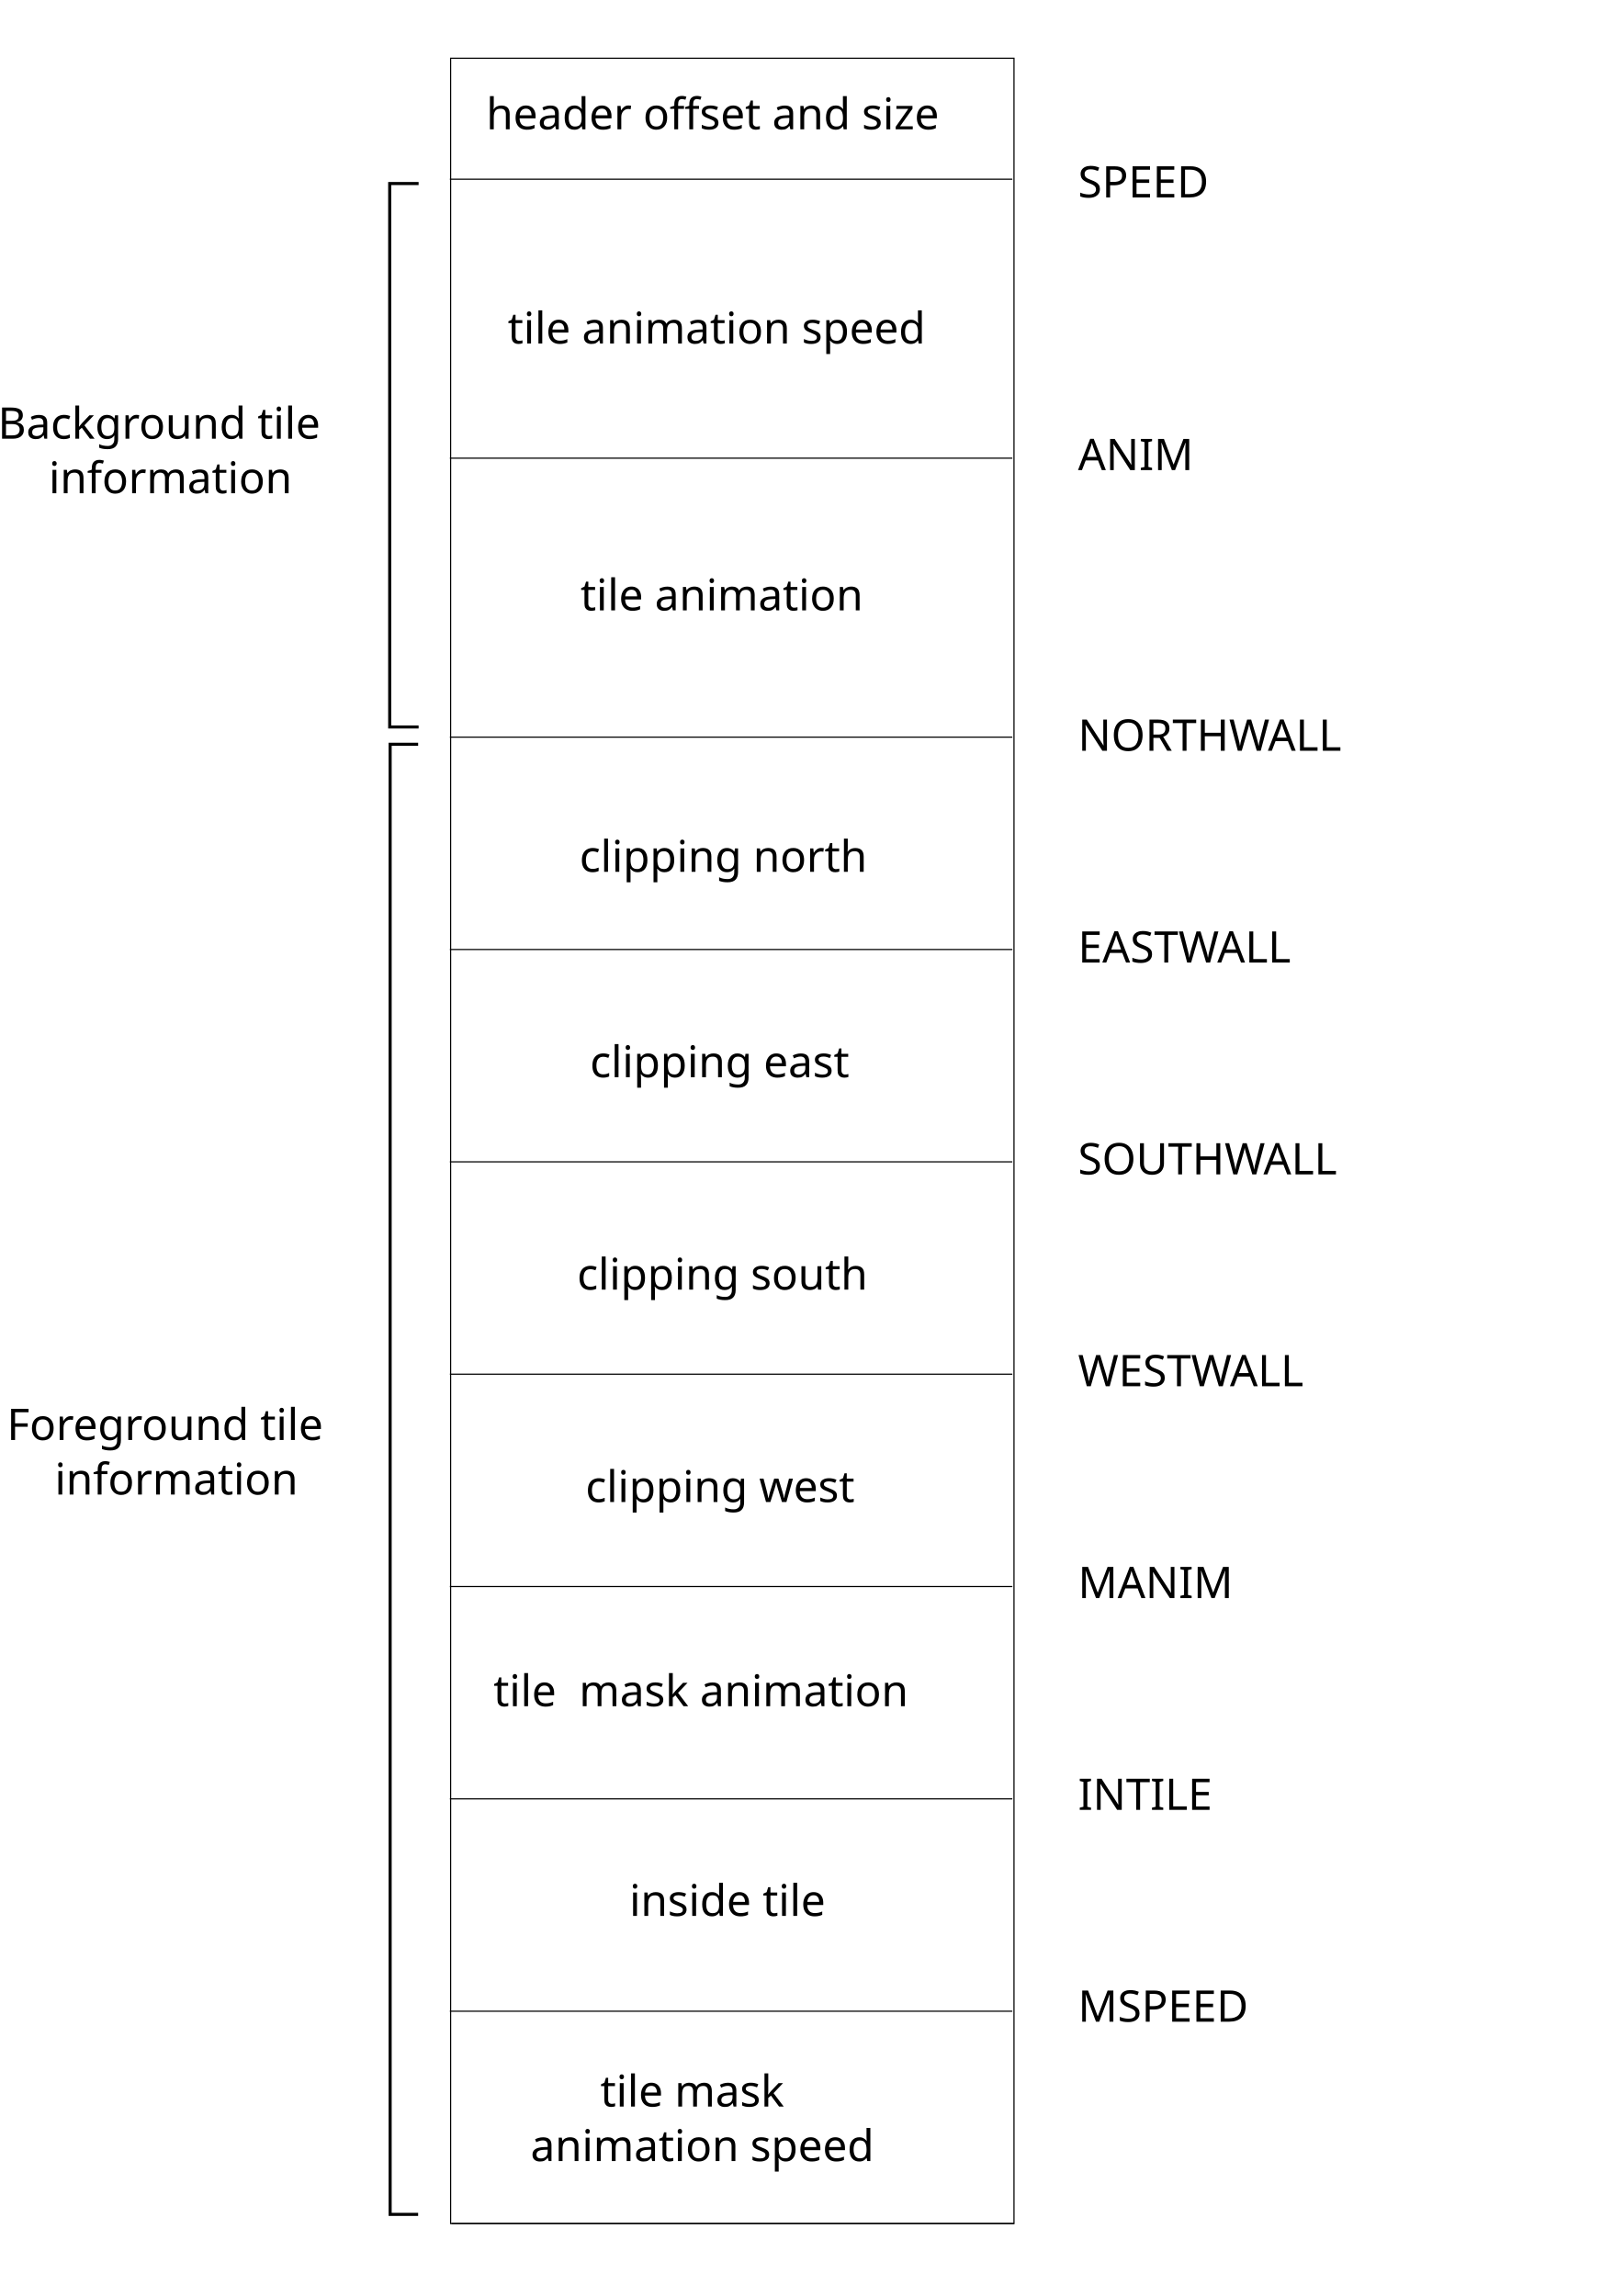
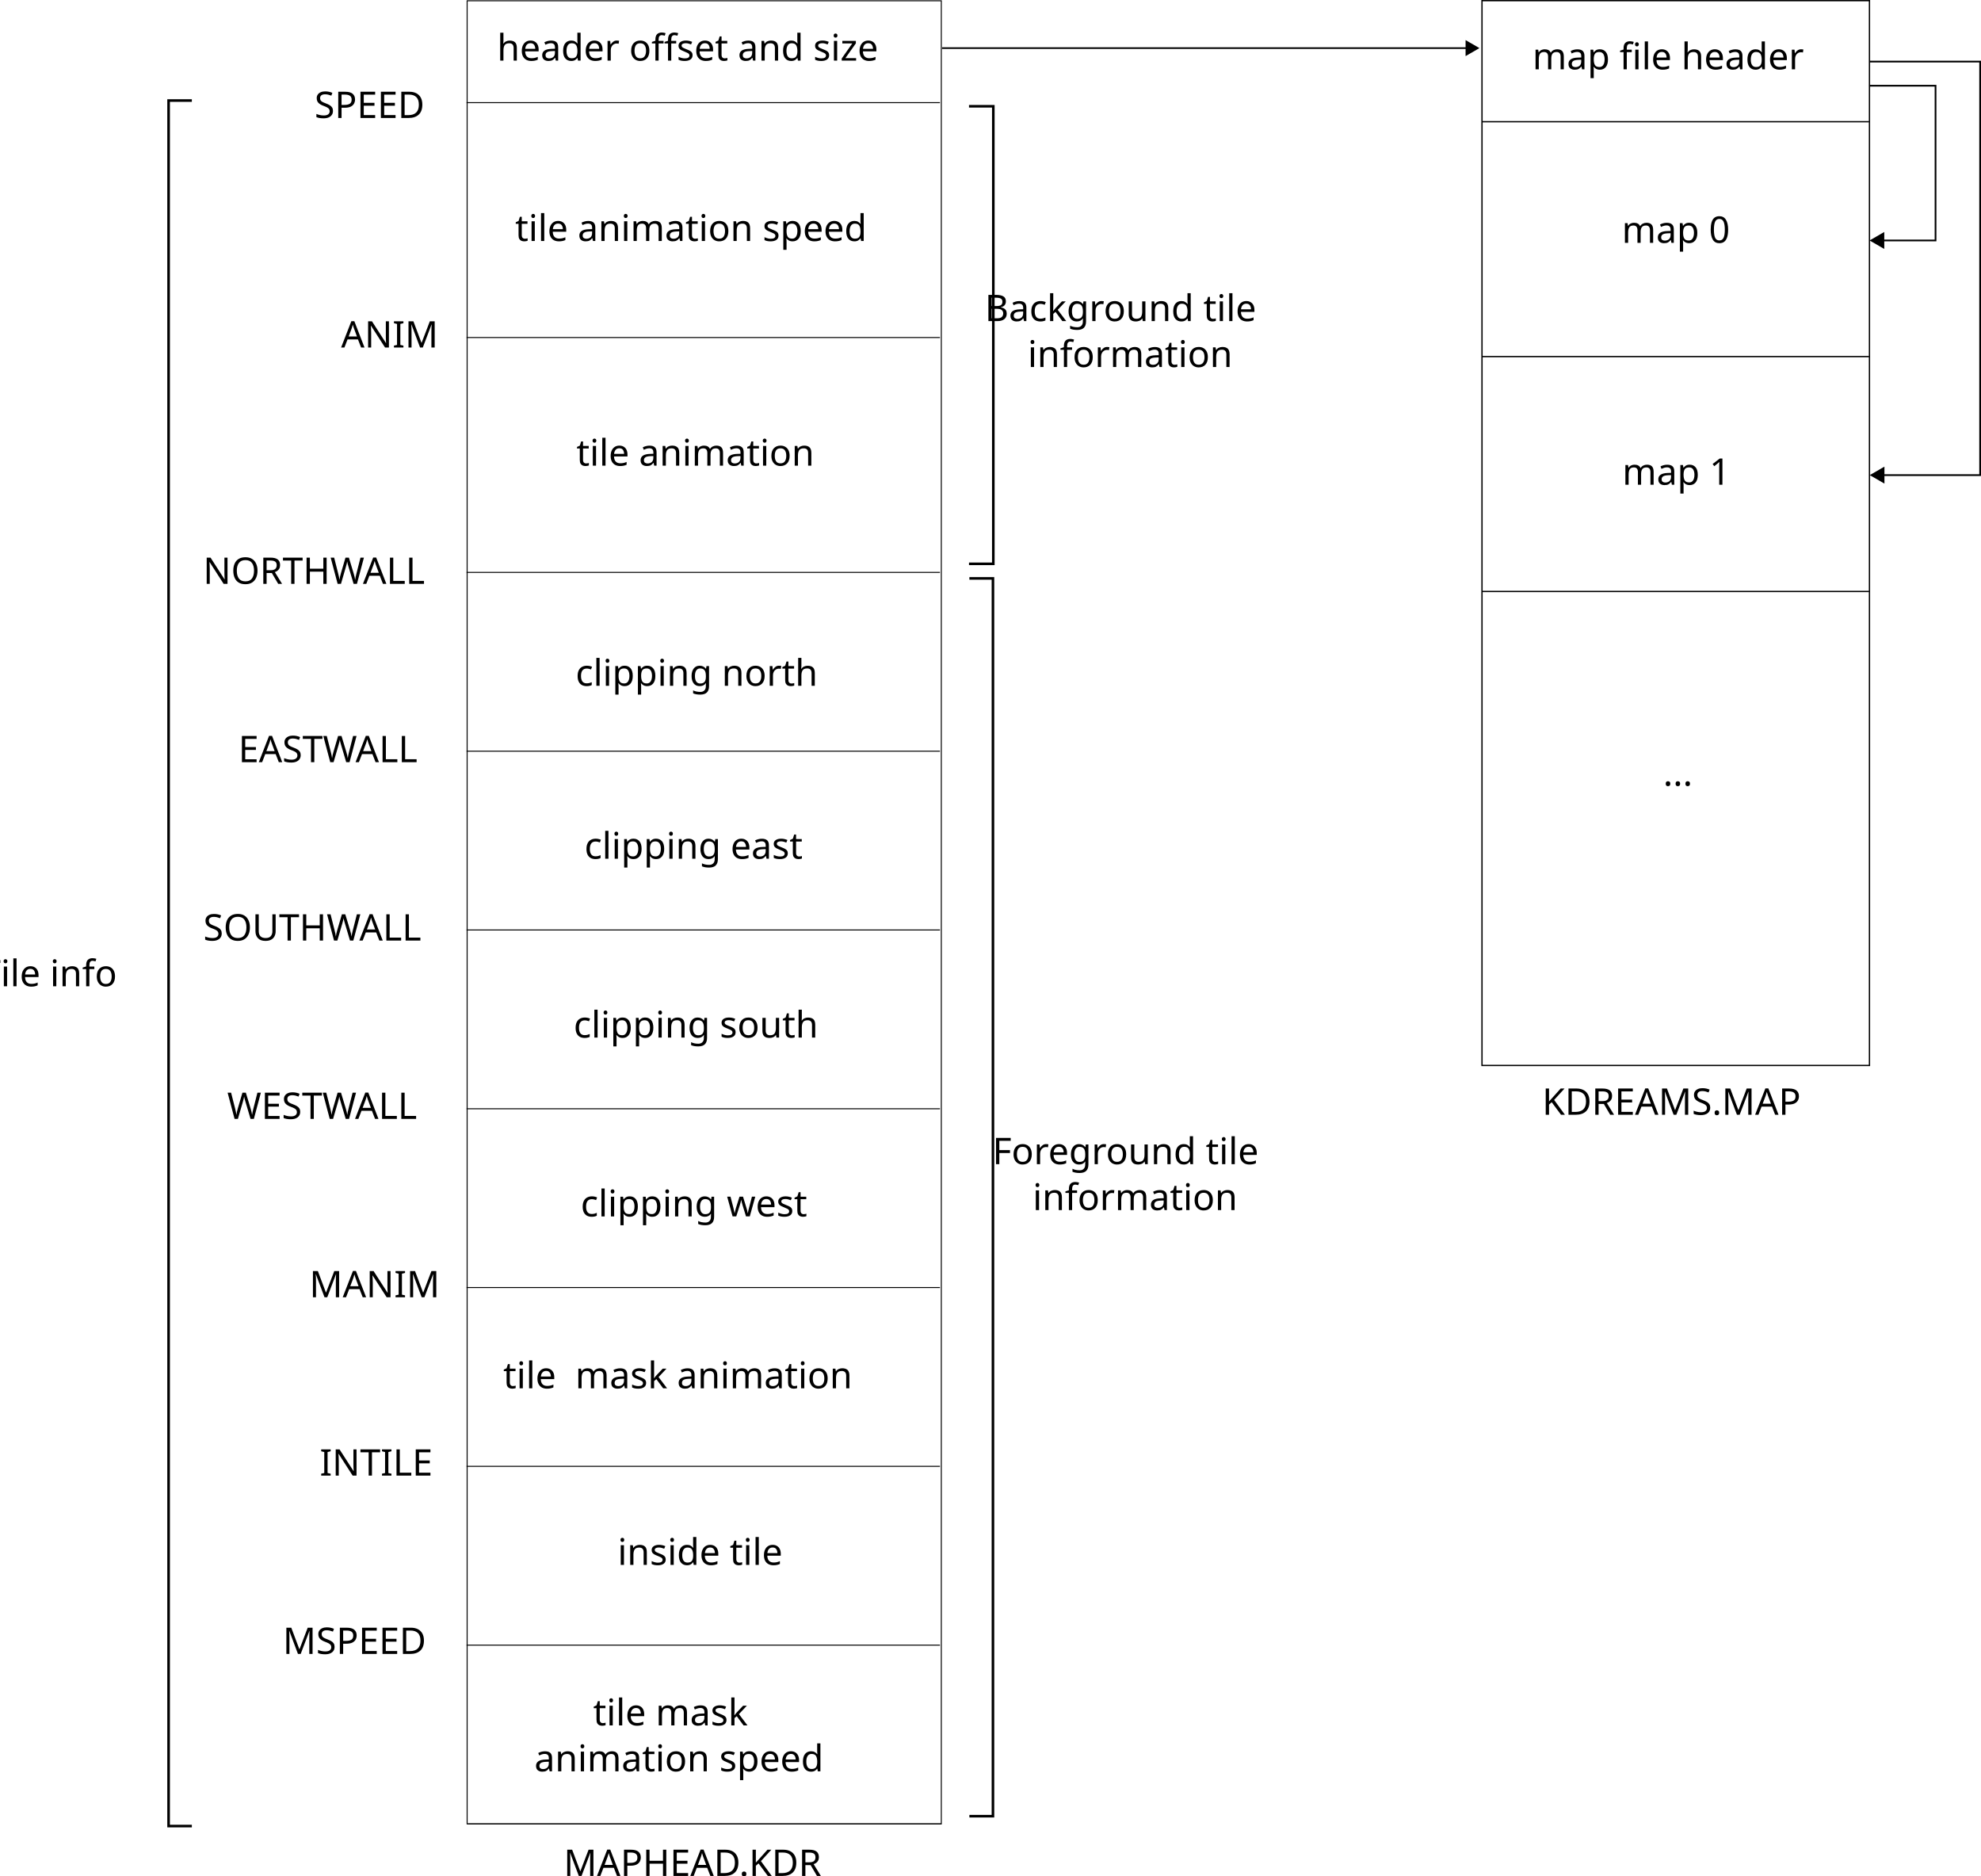
- <svg xmlns="http://www.w3.org/2000/svg" version="1.1" id="svg2" xml:space="preserve" width="210mm" height="297mm" viewBox="0 0 793.701 1122.52">
+ <svg xmlns="http://www.w3.org/2000/svg" version="1.1" id="svg2" xml:space="preserve" width="304.411mm" height="288.206mm" viewBox="0 0 1150.532 1089.283">
  <defs id="defs6">
+     <marker style="overflow:visible" id="marker2844" refX="0" refY="0" orient="auto">
+       <path transform="scale(0.8)" style="fill:#000000;fill-opacity:1;fill-rule:evenodd;stroke:#000000;stroke-width:1pt;stroke-opacity:1" d="M 5.77,0 -2.88,5 V -5 Z" id="path2842" />
+     </marker>
    <marker orient="auto" refY="0" refX="0" id="marker2410" style="overflow:visible">
      <path id="path2408" d="M 5.77,0 -2.88,5 V -5 Z" style="fill:#000000;fill-opacity:1;fill-rule:evenodd;stroke:#000000;stroke-width:1pt;stroke-opacity:1" transform="scale(0.8)" />
    </marker>
    <marker orient="auto" refY="0" refX="0" id="marker2266" style="overflow:visible">
      <path id="path2264" d="M 5.77,0 -2.88,5 V -5 Z" style="fill:#000000;fill-opacity:1;fill-rule:evenodd;stroke:#000000;stroke-width:1pt;stroke-opacity:1" transform="scale(0.8)" />
    </marker>
    <marker orient="auto" refY="0" refX="0" id="marker2086" style="overflow:visible">
      <path id="path2084" d="M 5.77,0 -2.88,5 V -5 Z" style="fill:#000000;fill-opacity:1;fill-rule:evenodd;stroke:#000000;stroke-width:1pt;stroke-opacity:1" transform="scale(0.8)" />
    </marker>
    <marker orient="auto" refY="0" refX="0" id="TriangleOutL" style="overflow:visible">
      <path id="path1378" d="M 5.77,0 -2.88,5 V -5 Z" style="fill:#000000;fill-opacity:1;fill-rule:evenodd;stroke:#000000;stroke-width:1pt;stroke-opacity:1" transform="scale(0.8)" />
    </marker>
+     <marker orient="auto" refY="0" refX="0" id="marker2410-6" style="overflow:visible">
+       <path id="path2408-2" d="M 5.77,0 -2.88,5 V -5 Z" style="fill:#000000;fill-opacity:1;fill-rule:evenodd;stroke:#000000;stroke-width:1pt;stroke-opacity:1" transform="scale(0.8)" />
+     </marker>
  </defs>
-   <g id="g10" transform="matrix(1.333333,0,0,-1.333333,-1.532541,1223.006)">
+   <g id="g10" transform="matrix(1.333333,0,0,-1.333333,49.49854,1194.982)">
    <path id="path16-7" style="fill:none;stroke:#000000;stroke-width:0.425;stroke-linecap:butt;stroke-linejoin:miter;stroke-miterlimit:4;stroke-dasharray:none;stroke-opacity:1" d="M 166.353,101.926 H 372.896 V 895.903 H 166.353 Z" />
    <path style="fill:none;stroke:#000000;stroke-width:0.425;stroke-linecap:butt;stroke-linejoin:miter;stroke-miterlimit:4;stroke-dasharray:none;stroke-opacity:1" d="m 166.094,851.541 h 206.202" id="path971" />
    <path style="fill:none;stroke:#000000;stroke-width:0.425;stroke-linecap:butt;stroke-linejoin:miter;stroke-miterlimit:4;stroke-dasharray:none;stroke-opacity:1" d="M 166.094,749.251 H 372.296" id="path971-1" />
    <path style="fill:none;stroke:#000000;stroke-width:0.425;stroke-linecap:butt;stroke-linejoin:miter;stroke-miterlimit:4;stroke-dasharray:none;stroke-opacity:1" d="m 166.094,646.96 h 206.202" id="path971-1-2" />
    <path style="fill:none;stroke:#000000;stroke-width:0.425;stroke-linecap:butt;stroke-linejoin:miter;stroke-miterlimit:4;stroke-dasharray:none;stroke-opacity:1" d="m 166.094,569.098 h 206.202" id="path971-1-8" />
    <path style="fill:none;stroke:#000000;stroke-width:0.425;stroke-linecap:butt;stroke-linejoin:miter;stroke-miterlimit:4;stroke-dasharray:none;stroke-opacity:1" d="M 166.094,491.236 H 372.296" id="path971-1-8-8" />
    <path style="fill:none;stroke:#000000;stroke-width:0.425;stroke-linecap:butt;stroke-linejoin:miter;stroke-miterlimit:4;stroke-dasharray:none;stroke-opacity:1" d="M 166.094,413.374 H 372.296" id="path971-1-8-8-9" />
    <path style="fill:none;stroke:#000000;stroke-width:0.425;stroke-linecap:butt;stroke-linejoin:miter;stroke-miterlimit:4;stroke-dasharray:none;stroke-opacity:1" d="m 166.094,335.512 h 206.202" id="path971-1-8-8-2" />
    <path style="fill:none;stroke:#000000;stroke-width:0.425;stroke-linecap:butt;stroke-linejoin:miter;stroke-miterlimit:4;stroke-dasharray:none;stroke-opacity:1" d="m 166.094,257.65 h 206.202" id="path971-1-8-8-8" />
    <path style="fill:none;stroke:#000000;stroke-width:0.425;stroke-linecap:butt;stroke-linejoin:miter;stroke-miterlimit:4;stroke-dasharray:none;stroke-opacity:1" d="M 166.094,179.788 H 372.296" id="path971-1-8-8-8-8" />
    <path style="fill:none;stroke:#000000;stroke-width:0.425;stroke-linecap:butt;stroke-linejoin:miter;stroke-miterlimit:4;stroke-dasharray:none;stroke-opacity:1" d="M 166.694,101.926 H 372.896" id="path971-1-8-8-8-86" />
    <text xml:space="preserve" style="font-style:normal;font-variant:normal;font-weight:normal;font-stretch:normal;font-size:16px;line-height:1.25;font-family:sans-serif;-inkscape-font-specification:'sans-serif, Normal';font-variant-ligatures:normal;font-variant-caps:normal;font-variant-numeric:normal;font-feature-settings:normal;text-align:start;letter-spacing:0px;word-spacing:0px;writing-mode:lr-tb;text-anchor:start;fill:#000000;fill-opacity:1;stroke:none;stroke-width:0.75" x="179.405" y="-869.847" id="text1074" transform="scale(1,-1)">
      <tspan id="tspan1072" x="179.405" y="-869.847" style="stroke-width:0.75">header offset and size</tspan>
    </text>
-     <text xml:space="preserve" style="font-style:normal;font-variant:normal;font-weight:normal;font-stretch:normal;font-size:16px;line-height:1.25;font-family:sans-serif;-inkscape-font-specification:'sans-serif, Normal';font-variant-ligatures:normal;font-variant-caps:normal;font-variant-numeric:normal;font-feature-settings:normal;text-align:start;letter-spacing:0px;word-spacing:0px;writing-mode:lr-tb;text-anchor:start;fill:#000000;fill-opacity:1;stroke:none;stroke-width:0.75" x="396.367" y="-844.856" id="text1253-3" transform="scale(1,-1)">
-       <tspan id="tspan1251-2" x="396.367" y="-844.856" style="stroke-width:0.75">SPEED</tspan>
+     <text xml:space="preserve" style="font-style:normal;font-variant:normal;font-weight:normal;font-stretch:normal;font-size:16px;line-height:1.25;font-family:sans-serif;-inkscape-font-specification:'sans-serif, Normal';font-variant-ligatures:normal;font-variant-caps:normal;font-variant-numeric:normal;font-feature-settings:normal;text-align:start;letter-spacing:0px;word-spacing:0px;writing-mode:lr-tb;text-anchor:start;fill:#000000;fill-opacity:1;stroke:none;stroke-width:0.75" x="99.883" y="-844.856" id="text1253-3" transform="scale(1,-1)">
+       <tspan id="tspan1251-2" x="99.883" y="-844.856" style="stroke-width:0.75">SPEED</tspan>
    </text>
-     <text xml:space="preserve" style="font-style:normal;font-variant:normal;font-weight:normal;font-stretch:normal;font-size:16px;line-height:1.25;font-family:sans-serif;-inkscape-font-specification:'sans-serif, Normal';font-variant-ligatures:normal;font-variant-caps:normal;font-variant-numeric:normal;font-feature-settings:normal;text-align:start;letter-spacing:0px;word-spacing:0px;writing-mode:lr-tb;text-anchor:start;fill:#000000;fill-opacity:1;stroke:none;stroke-width:0.75" x="396.367" y="-744.89" id="text1253-3-6" transform="scale(1,-1)">
-       <tspan id="tspan1251-2-5" x="396.367" y="-744.89" style="stroke-width:0.75">ANIM</tspan>
+     <text xml:space="preserve" style="font-style:normal;font-variant:normal;font-weight:normal;font-stretch:normal;font-size:16px;line-height:1.25;font-family:sans-serif;-inkscape-font-specification:'sans-serif, Normal';font-variant-ligatures:normal;font-variant-caps:normal;font-variant-numeric:normal;font-feature-settings:normal;text-align:start;letter-spacing:0px;word-spacing:0px;writing-mode:lr-tb;text-anchor:start;fill:#000000;fill-opacity:1;stroke:none;stroke-width:0.75" x="111.453" y="-744.89" id="text1253-3-6" transform="scale(1,-1)">
+       <tspan id="tspan1251-2-5" x="111.453" y="-744.89" style="stroke-width:0.75">ANIM</tspan>
    </text>
-     <text xml:space="preserve" style="font-style:normal;font-variant:normal;font-weight:normal;font-stretch:normal;font-size:16px;line-height:1.25;font-family:sans-serif;-inkscape-font-specification:'sans-serif, Normal';font-variant-ligatures:normal;font-variant-caps:normal;font-variant-numeric:normal;font-feature-settings:normal;text-align:start;letter-spacing:0px;word-spacing:0px;writing-mode:lr-tb;text-anchor:start;fill:#000000;fill-opacity:1;stroke:none;stroke-width:0.75" x="396.367" y="-641.972" id="text1253-3-2" transform="scale(1,-1)">
-       <tspan id="tspan1251-2-6" x="396.367" y="-641.972" style="stroke-width:0.75">NORTHWALL</tspan>
+     <text xml:space="preserve" style="font-style:normal;font-variant:normal;font-weight:normal;font-stretch:normal;font-size:16px;line-height:1.25;font-family:sans-serif;-inkscape-font-specification:'sans-serif, Normal';font-variant-ligatures:normal;font-variant-caps:normal;font-variant-numeric:normal;font-feature-settings:normal;text-align:start;letter-spacing:0px;word-spacing:0px;writing-mode:lr-tb;text-anchor:start;fill:#000000;fill-opacity:1;stroke:none;stroke-width:0.75" x="51.367" y="-641.972" id="text1253-3-2" transform="scale(1,-1)">
+       <tspan id="tspan1251-2-6" x="51.367" y="-641.972" style="stroke-width:0.75">NORTHWALL</tspan>
    </text>
-     <text xml:space="preserve" style="font-style:normal;font-variant:normal;font-weight:normal;font-stretch:normal;font-size:16px;line-height:1.25;font-family:sans-serif;-inkscape-font-specification:'sans-serif, Normal';font-variant-ligatures:normal;font-variant-caps:normal;font-variant-numeric:normal;font-feature-settings:normal;text-align:start;letter-spacing:0px;word-spacing:0px;writing-mode:lr-tb;text-anchor:start;fill:#000000;fill-opacity:1;stroke:none;stroke-width:0.75" x="396.367" y="-564.302" id="text1253-3-2-5" transform="scale(1,-1)">
-       <tspan id="tspan1251-2-6-8" x="396.367" y="-564.302" style="stroke-width:0.75">EASTWALL</tspan>
+     <text xml:space="preserve" style="font-style:normal;font-variant:normal;font-weight:normal;font-stretch:normal;font-size:16px;line-height:1.25;font-family:sans-serif;-inkscape-font-specification:'sans-serif, Normal';font-variant-ligatures:normal;font-variant-caps:normal;font-variant-numeric:normal;font-feature-settings:normal;text-align:start;letter-spacing:0px;word-spacing:0px;writing-mode:lr-tb;text-anchor:start;fill:#000000;fill-opacity:1;stroke:none;stroke-width:0.75" x="66.711" y="-564.302" id="text1253-3-2-5" transform="scale(1,-1)">
+       <tspan id="tspan1251-2-6-8" x="66.711" y="-564.302" style="stroke-width:0.75">EASTWALL</tspan>
    </text>
-     <text xml:space="preserve" style="font-style:normal;font-variant:normal;font-weight:normal;font-stretch:normal;font-size:16px;line-height:1.25;font-family:sans-serif;-inkscape-font-specification:'sans-serif, Normal';font-variant-ligatures:normal;font-variant-caps:normal;font-variant-numeric:normal;font-feature-settings:normal;text-align:start;letter-spacing:0px;word-spacing:0px;writing-mode:lr-tb;text-anchor:start;fill:#000000;fill-opacity:1;stroke:none;stroke-width:0.75" x="396.367" y="-486.631" id="text1253-3-2-5-7" transform="scale(1,-1)">
-       <tspan id="tspan1251-2-6-8-9" x="396.367" y="-486.631" style="stroke-width:0.75">SOUTHWALL</tspan>
+     <text xml:space="preserve" style="font-style:normal;font-variant:normal;font-weight:normal;font-stretch:normal;font-size:16px;line-height:1.25;font-family:sans-serif;-inkscape-font-specification:'sans-serif, Normal';font-variant-ligatures:normal;font-variant-caps:normal;font-variant-numeric:normal;font-feature-settings:normal;text-align:start;letter-spacing:0px;word-spacing:0px;writing-mode:lr-tb;text-anchor:start;fill:#000000;fill-opacity:1;stroke:none;stroke-width:0.75" x="51.43" y="-486.631" id="text1253-3-2-5-7" transform="scale(1,-1)">
+       <tspan id="tspan1251-2-6-8-9" x="51.43" y="-486.631" style="stroke-width:0.75">SOUTHWALL</tspan>
    </text>
-     <text xml:space="preserve" style="font-style:normal;font-variant:normal;font-weight:normal;font-stretch:normal;font-size:16px;line-height:1.25;font-family:sans-serif;-inkscape-font-specification:'sans-serif, Normal';font-variant-ligatures:normal;font-variant-caps:normal;font-variant-numeric:normal;font-feature-settings:normal;text-align:start;letter-spacing:0px;word-spacing:0px;writing-mode:lr-tb;text-anchor:start;fill:#000000;fill-opacity:1;stroke:none;stroke-width:0.75" x="396.367" y="-408.961" id="text1253-3-2-5-6" transform="scale(1,-1)">
-       <tspan id="tspan1251-2-6-8-0" x="396.367" y="-408.961" style="stroke-width:0.75">WESTWALL</tspan>
+     <text xml:space="preserve" style="font-style:normal;font-variant:normal;font-weight:normal;font-stretch:normal;font-size:16px;line-height:1.25;font-family:sans-serif;-inkscape-font-specification:'sans-serif, Normal';font-variant-ligatures:normal;font-variant-caps:normal;font-variant-numeric:normal;font-feature-settings:normal;text-align:start;letter-spacing:0px;word-spacing:0px;writing-mode:lr-tb;text-anchor:start;fill:#000000;fill-opacity:1;stroke:none;stroke-width:0.75" x="61.836" y="-408.961" id="text1253-3-2-5-6" transform="scale(1,-1)">
+       <tspan id="tspan1251-2-6-8-0" x="61.836" y="-408.961" style="stroke-width:0.75">WESTWALL</tspan>
    </text>
-     <text xml:space="preserve" style="font-style:normal;font-variant:normal;font-weight:normal;font-stretch:normal;font-size:16px;line-height:1.25;font-family:sans-serif;-inkscape-font-specification:'sans-serif, Normal';font-variant-ligatures:normal;font-variant-caps:normal;font-variant-numeric:normal;font-feature-settings:normal;text-align:start;letter-spacing:0px;word-spacing:0px;writing-mode:lr-tb;text-anchor:start;fill:#000000;fill-opacity:1;stroke:none;stroke-width:0.75" x="396.367" y="-331.283" id="text1253-3-2-5-4" transform="scale(1,-1)">
-       <tspan id="tspan1251-2-6-8-1" x="396.367" y="-331.283" style="stroke-width:0.75">MANIM</tspan>
+     <text xml:space="preserve" style="font-style:normal;font-variant:normal;font-weight:normal;font-stretch:normal;font-size:16px;line-height:1.25;font-family:sans-serif;-inkscape-font-specification:'sans-serif, Normal';font-variant-ligatures:normal;font-variant-caps:normal;font-variant-numeric:normal;font-feature-settings:normal;text-align:start;letter-spacing:0px;word-spacing:0px;writing-mode:lr-tb;text-anchor:start;fill:#000000;fill-opacity:1;stroke:none;stroke-width:0.75" x="97.641" y="-331.283" id="text1253-3-2-5-4" transform="scale(1,-1)">
+       <tspan id="tspan1251-2-6-8-1" x="97.641" y="-331.283" style="stroke-width:0.75">MANIM</tspan>
    </text>
-     <text xml:space="preserve" style="font-style:normal;font-variant:normal;font-weight:normal;font-stretch:normal;font-size:16px;line-height:1.25;font-family:sans-serif;-inkscape-font-specification:'sans-serif, Normal';font-variant-ligatures:normal;font-variant-caps:normal;font-variant-numeric:normal;font-feature-settings:normal;text-align:start;letter-spacing:0px;word-spacing:0px;writing-mode:lr-tb;text-anchor:start;fill:#000000;fill-opacity:1;stroke:none;stroke-width:0.75" x="396.367" y="-253.612" id="text1253-3-2-5-4-0" transform="scale(1,-1)">
-       <tspan id="tspan1251-2-6-8-1-4" x="396.367" y="-253.612" style="stroke-width:0.75">INTILE</tspan>
+     <text xml:space="preserve" style="font-style:normal;font-variant:normal;font-weight:normal;font-stretch:normal;font-size:16px;line-height:1.25;font-family:sans-serif;-inkscape-font-specification:'sans-serif, Normal';font-variant-ligatures:normal;font-variant-caps:normal;font-variant-numeric:normal;font-feature-settings:normal;text-align:start;letter-spacing:0px;word-spacing:0px;writing-mode:lr-tb;text-anchor:start;fill:#000000;fill-opacity:1;stroke:none;stroke-width:0.75" x="102.141" y="-253.612" id="text1253-3-2-5-4-0" transform="scale(1,-1)">
+       <tspan id="tspan1251-2-6-8-1-4" x="102.141" y="-253.612" style="stroke-width:0.75">INTILE</tspan>
    </text>
-     <text xml:space="preserve" style="font-style:normal;font-variant:normal;font-weight:normal;font-stretch:normal;font-size:16px;line-height:1.25;font-family:sans-serif;-inkscape-font-specification:'sans-serif, Normal';font-variant-ligatures:normal;font-variant-caps:normal;font-variant-numeric:normal;font-feature-settings:normal;text-align:start;letter-spacing:0px;word-spacing:0px;writing-mode:lr-tb;text-anchor:start;fill:#000000;fill-opacity:1;stroke:none;stroke-width:0.75" x="396.367" y="-175.95" id="text1253-3-2-5-4-0-8" transform="scale(1,-1)">
-       <tspan id="tspan1251-2-6-8-1-4-7" x="396.367" y="-175.95" style="stroke-width:0.75">MSPEED</tspan>
+     <text xml:space="preserve" style="font-style:normal;font-variant:normal;font-weight:normal;font-stretch:normal;font-size:16px;line-height:1.25;font-family:sans-serif;-inkscape-font-specification:'sans-serif, Normal';font-variant-ligatures:normal;font-variant-caps:normal;font-variant-numeric:normal;font-feature-settings:normal;text-align:start;letter-spacing:0px;word-spacing:0px;writing-mode:lr-tb;text-anchor:start;fill:#000000;fill-opacity:1;stroke:none;stroke-width:0.75" x="86.07" y="-175.95" id="text1253-3-2-5-4-0-8" transform="scale(1,-1)">
+       <tspan id="tspan1251-2-6-8-1-4-7" x="86.07" y="-175.95" style="stroke-width:0.75">MSPEED</tspan>
    </text>
    <text xml:space="preserve" style="font-style:normal;font-variant:normal;font-weight:normal;font-stretch:normal;font-size:16px;line-height:1.25;font-family:sans-serif;-inkscape-font-specification:'sans-serif, Normal';font-variant-ligatures:normal;font-variant-caps:normal;font-variant-numeric:normal;font-feature-settings:normal;text-align:start;letter-spacing:0px;word-spacing:0px;writing-mode:lr-tb;text-anchor:start;fill:#000000;fill-opacity:1;stroke:none;stroke-width:0.75" x="213.96" y="-693.441" id="text1074-1" transform="scale(1,-1)">
      <tspan id="tspan1072-0" x="213.96" y="-693.441" style="stroke-width:0.75">tile animation</tspan>
    </text>
    <text xml:space="preserve" style="font-style:normal;font-variant:normal;font-weight:normal;font-stretch:normal;font-size:16px;line-height:1.25;font-family:sans-serif;-inkscape-font-specification:'sans-serif, Normal';font-variant-ligatures:normal;font-variant-caps:normal;font-variant-numeric:normal;font-feature-settings:normal;text-align:start;letter-spacing:0px;word-spacing:0px;writing-mode:lr-tb;text-anchor:start;fill:#000000;fill-opacity:1;stroke:none;stroke-width:0.75" x="187.28" y="-791.291" id="text1074-1-7" transform="scale(1,-1)">
      <tspan id="tspan1072-0-5" x="187.28" y="-791.291" style="stroke-width:0.75">tile animation speed</tspan>
    </text>
    <text xml:space="preserve" style="font-style:normal;font-variant:normal;font-weight:normal;font-stretch:normal;font-size:16px;line-height:1.25;font-family:sans-serif;-inkscape-font-specification:'sans-serif, Normal';font-variant-ligatures:normal;font-variant-caps:normal;font-variant-numeric:normal;font-feature-settings:normal;text-align:start;letter-spacing:0px;word-spacing:0px;writing-mode:lr-tb;text-anchor:start;fill:#000000;fill-opacity:1;stroke:none;stroke-width:0.75" x="213.609" y="-597.588" id="text1074-1-8" transform="scale(1,-1)">
      <tspan id="tspan1072-0-7" x="213.609" y="-597.588" style="stroke-width:0.75">clipping north</tspan>
    </text>
    <text xml:space="preserve" style="font-style:normal;font-variant:normal;font-weight:normal;font-stretch:normal;font-size:16px;line-height:1.25;font-family:sans-serif;-inkscape-font-specification:'sans-serif, Normal';font-variant-ligatures:normal;font-variant-caps:normal;font-variant-numeric:normal;font-feature-settings:normal;text-align:start;letter-spacing:0px;word-spacing:0px;writing-mode:lr-tb;text-anchor:start;fill:#000000;fill-opacity:1;stroke:none;stroke-width:0.75" x="217.46" y="-522.257" id="text1074-1-8-0" transform="scale(1,-1)">
      <tspan id="tspan1072-0-7-4" x="217.46" y="-522.257" style="stroke-width:0.75">clipping east</tspan>
    </text>
    <text xml:space="preserve" style="font-style:normal;font-variant:normal;font-weight:normal;font-stretch:normal;font-size:16px;line-height:1.25;font-family:sans-serif;-inkscape-font-specification:'sans-serif, Normal';font-variant-ligatures:normal;font-variant-caps:normal;font-variant-numeric:normal;font-feature-settings:normal;text-align:start;letter-spacing:0px;word-spacing:0px;writing-mode:lr-tb;text-anchor:start;fill:#000000;fill-opacity:1;stroke:none;stroke-width:0.75" x="212.734" y="-444.377" id="text1074-1-8-8" transform="scale(1,-1)">
      <tspan id="tspan1072-0-7-0" x="212.734" y="-444.377" style="stroke-width:0.75">clipping south</tspan>
    </text>
    <text xml:space="preserve" style="font-style:normal;font-variant:normal;font-weight:normal;font-stretch:normal;font-size:16px;line-height:1.25;font-family:sans-serif;-inkscape-font-specification:'sans-serif, Normal';font-variant-ligatures:normal;font-variant-caps:normal;font-variant-numeric:normal;font-feature-settings:normal;text-align:start;letter-spacing:0px;word-spacing:0px;writing-mode:lr-tb;text-anchor:start;fill:#000000;fill-opacity:1;stroke:none;stroke-width:0.75" x="215.82" y="-366.496" id="text1074-1-8-4" transform="scale(1,-1)">
      <tspan id="tspan1072-0-7-2" x="215.82" y="-366.496" style="stroke-width:0.75">clipping west</tspan>
    </text>
    <text xml:space="preserve" style="font-style:normal;font-variant:normal;font-weight:normal;font-stretch:normal;font-size:16px;line-height:1.25;font-family:sans-serif;-inkscape-font-specification:'sans-serif, Normal';font-variant-ligatures:normal;font-variant-caps:normal;font-variant-numeric:normal;font-feature-settings:normal;text-align:start;letter-spacing:0px;word-spacing:0px;writing-mode:lr-tb;text-anchor:start;fill:#000000;fill-opacity:1;stroke:none;stroke-width:0.75" x="269.015" y="-144.837" id="text1074-1-7-9" transform="scale(1,-1)">
      <tspan id="tspan1072-0-5-6" x="271.562" y="-144.837" style="font-style:normal;font-variant:normal;font-weight:normal;font-stretch:normal;font-size:16px;font-family:sans-serif;-inkscape-font-specification:'sans-serif, Normal';font-variant-ligatures:normal;font-variant-caps:normal;font-variant-numeric:normal;font-feature-settings:normal;text-align:center;writing-mode:lr-tb;text-anchor:middle;stroke-width:0.75">tile mask </tspan>
      <tspan x="269.015" y="-124.837" style="font-style:normal;font-variant:normal;font-weight:normal;font-stretch:normal;font-size:16px;font-family:sans-serif;-inkscape-font-specification:'sans-serif, Normal';font-variant-ligatures:normal;font-variant-caps:normal;font-variant-numeric:normal;font-feature-settings:normal;text-align:center;writing-mode:lr-tb;text-anchor:middle;stroke-width:0.75" id="tspan1082">animation speed</tspan>
    </text>
    <text xml:space="preserve" style="font-style:normal;font-variant:normal;font-weight:normal;font-stretch:normal;font-size:16px;line-height:1.25;font-family:sans-serif;-inkscape-font-specification:'sans-serif, Normal';font-variant-ligatures:normal;font-variant-caps:normal;font-variant-numeric:normal;font-feature-settings:normal;text-align:start;letter-spacing:0px;word-spacing:0px;writing-mode:lr-tb;text-anchor:start;fill:#000000;fill-opacity:1;stroke:none;stroke-width:0.75" x="268.042" y="-291.627" id="text1074-1-7-9-9" transform="scale(1,-1)">
      <tspan x="270.589" y="-291.627" style="font-style:normal;font-variant:normal;font-weight:normal;font-stretch:normal;font-size:16px;font-family:sans-serif;-inkscape-font-specification:'sans-serif, Normal';font-variant-ligatures:normal;font-variant-caps:normal;font-variant-numeric:normal;font-feature-settings:normal;text-align:center;writing-mode:lr-tb;text-anchor:middle;stroke-width:0.75" id="tspan1082-9">tile  mask animation </tspan>
    </text>
    <text xml:space="preserve" style="font-style:normal;font-variant:normal;font-weight:normal;font-stretch:normal;font-size:16px;line-height:1.25;font-family:sans-serif;-inkscape-font-specification:'sans-serif, Normal';font-variant-ligatures:normal;font-variant-caps:normal;font-variant-numeric:normal;font-feature-settings:normal;text-align:start;letter-spacing:0px;word-spacing:0px;writing-mode:lr-tb;text-anchor:start;fill:#000000;fill-opacity:1;stroke:none;stroke-width:0.75" x="231.898" y="-214.73" id="text1074-1-8-4-1" transform="scale(1,-1)">
      <tspan id="tspan1072-0-7-2-7" x="231.898" y="-214.73" style="stroke-width:0.75">inside tile</tspan>
    </text>
-     <path style="fill:none;stroke:#000000;stroke-width:1.125;stroke-linecap:butt;stroke-linejoin:miter;stroke-miterlimit:4;stroke-dasharray:none;stroke-opacity:1" d="M 154.615,849.958 H 144.021 V 650.691 h 10.594" id="path894" />
-     <text xml:space="preserve" style="font-style:normal;font-variant:normal;font-weight:normal;font-stretch:normal;font-size:16px;line-height:1.25;font-family:sans-serif;-inkscape-font-specification:'sans-serif, Normal';font-variant-ligatures:normal;font-variant-caps:normal;font-variant-numeric:normal;font-feature-settings:normal;text-align:center;letter-spacing:0px;word-spacing:0px;writing-mode:lr-tb;text-anchor:middle;fill:#000000;fill-opacity:1;stroke:none;stroke-width:0.75" x="74.044" y="-756.398" id="text1074-1-7-99" transform="scale(1,-1)">
-       <tspan id="tspan1072-0-5-1" x="74.044" y="-756.398" style="font-style:normal;font-variant:normal;font-weight:normal;font-stretch:normal;font-size:16px;font-family:sans-serif;-inkscape-font-specification:'sans-serif, Normal';font-variant-ligatures:normal;font-variant-caps:normal;font-variant-numeric:normal;font-feature-settings:normal;text-align:center;writing-mode:lr-tb;text-anchor:middle;stroke-width:0.75">Background tile</tspan>
-       <tspan x="74.044" y="-736.398" style="font-style:normal;font-variant:normal;font-weight:normal;font-stretch:normal;font-size:16px;font-family:sans-serif;-inkscape-font-specification:'sans-serif, Normal';font-variant-ligatures:normal;font-variant-caps:normal;font-variant-numeric:normal;font-feature-settings:normal;text-align:center;writing-mode:lr-tb;text-anchor:middle;stroke-width:0.75" id="tspan929">information</tspan>
+     <path style="fill:none;stroke:#000000;stroke-width:1.125;stroke-linecap:butt;stroke-linejoin:miter;stroke-miterlimit:4;stroke-dasharray:none;stroke-opacity:1" d="m 384.958,849.958 h 10.594 V 650.691 h -10.594" id="path894" />
+     <text xml:space="preserve" style="font-style:normal;font-variant:normal;font-weight:normal;font-stretch:normal;font-size:16px;line-height:1.25;font-family:sans-serif;-inkscape-font-specification:'sans-serif, Normal';font-variant-ligatures:normal;font-variant-caps:normal;font-variant-numeric:normal;font-feature-settings:normal;text-align:center;letter-spacing:0px;word-spacing:0px;writing-mode:lr-tb;text-anchor:middle;fill:#000000;fill-opacity:1;stroke:none;stroke-width:0.75" x="465.544" y="-756.398" id="text1074-1-7-99" transform="scale(1,-1)">
+       <tspan id="tspan1072-0-5-1" x="465.544" y="-756.398" style="font-style:normal;font-variant:normal;font-weight:normal;font-stretch:normal;font-size:16px;font-family:sans-serif;-inkscape-font-specification:'sans-serif, Normal';font-variant-ligatures:normal;font-variant-caps:normal;font-variant-numeric:normal;font-feature-settings:normal;text-align:center;writing-mode:lr-tb;text-anchor:middle;stroke-width:0.75">Background tile</tspan>
+       <tspan x="465.544" y="-736.398" style="font-style:normal;font-variant:normal;font-weight:normal;font-stretch:normal;font-size:16px;font-family:sans-serif;-inkscape-font-specification:'sans-serif, Normal';font-variant-ligatures:normal;font-variant-caps:normal;font-variant-numeric:normal;font-feature-settings:normal;text-align:center;writing-mode:lr-tb;text-anchor:middle;stroke-width:0.75" id="tspan929">information</tspan>
    </text>
-     <path style="fill:none;stroke:#000000;stroke-width:1.125;stroke-linecap:butt;stroke-linejoin:miter;stroke-miterlimit:4;stroke-dasharray:none;stroke-opacity:1" d="M 154.445,644.344 H 144.18 V 105.295 h 10.265" id="path894-2" />
-     <text xml:space="preserve" style="font-style:normal;font-variant:normal;font-weight:normal;font-stretch:normal;font-size:16px;line-height:1.25;font-family:sans-serif;-inkscape-font-specification:'sans-serif, Normal';font-variant-ligatures:normal;font-variant-caps:normal;font-variant-numeric:normal;font-feature-settings:normal;text-align:center;letter-spacing:0px;word-spacing:0px;writing-mode:lr-tb;text-anchor:middle;fill:#000000;fill-opacity:1;stroke:none;stroke-width:0.75" x="76.216" y="-389.253" id="text1074-1-7-99-4" transform="scale(1,-1)">
-       <tspan id="tspan1072-0-5-1-4" x="76.216" y="-389.253" style="font-style:normal;font-variant:normal;font-weight:normal;font-stretch:normal;font-size:16px;font-family:sans-serif;-inkscape-font-specification:'sans-serif, Normal';font-variant-ligatures:normal;font-variant-caps:normal;font-variant-numeric:normal;font-feature-settings:normal;text-align:center;writing-mode:lr-tb;text-anchor:middle;stroke-width:0.75">Foreground tile</tspan>
-       <tspan x="76.216" y="-369.253" style="font-style:normal;font-variant:normal;font-weight:normal;font-stretch:normal;font-size:16px;font-family:sans-serif;-inkscape-font-specification:'sans-serif, Normal';font-variant-ligatures:normal;font-variant-caps:normal;font-variant-numeric:normal;font-feature-settings:normal;text-align:center;writing-mode:lr-tb;text-anchor:middle;stroke-width:0.75" id="tspan929-9">information</tspan>
+     <path style="fill:none;stroke:#000000;stroke-width:1.125;stroke-linecap:butt;stroke-linejoin:miter;stroke-miterlimit:4;stroke-dasharray:none;stroke-opacity:1" d="m 385.129,644.344 h 10.265 V 105.295 h -10.265" id="path894-2" />
+     <text xml:space="preserve" style="font-style:normal;font-variant:normal;font-weight:normal;font-stretch:normal;font-size:16px;line-height:1.25;font-family:sans-serif;-inkscape-font-specification:'sans-serif, Normal';font-variant-ligatures:normal;font-variant-caps:normal;font-variant-numeric:normal;font-feature-settings:normal;text-align:center;letter-spacing:0px;word-spacing:0px;writing-mode:lr-tb;text-anchor:middle;fill:#000000;fill-opacity:1;stroke:none;stroke-width:0.75" x="467.716" y="-389.253" id="text1074-1-7-99-4" transform="scale(1,-1)">
+       <tspan id="tspan1072-0-5-1-4" x="467.716" y="-389.253" style="font-style:normal;font-variant:normal;font-weight:normal;font-stretch:normal;font-size:16px;font-family:sans-serif;-inkscape-font-specification:'sans-serif, Normal';font-variant-ligatures:normal;font-variant-caps:normal;font-variant-numeric:normal;font-feature-settings:normal;text-align:center;writing-mode:lr-tb;text-anchor:middle;stroke-width:0.75">Foreground tile</tspan>
+       <tspan x="467.716" y="-369.253" style="font-style:normal;font-variant:normal;font-weight:normal;font-stretch:normal;font-size:16px;font-family:sans-serif;-inkscape-font-specification:'sans-serif, Normal';font-variant-ligatures:normal;font-variant-caps:normal;font-variant-numeric:normal;font-feature-settings:normal;text-align:center;writing-mode:lr-tb;text-anchor:middle;stroke-width:0.75" id="tspan929-9">information</tspan>
+     </text>
+     <path style="fill:none;stroke:#000000;stroke-width:0.567;stroke-linecap:butt;stroke-linejoin:miter;stroke-miterlimit:4;stroke-dasharray:none;stroke-opacity:1" d="m 608.553,843.236 h 168.504" id="path971-3" />
+     <path style="fill:none;stroke:#000000;stroke-width:0.567;stroke-linecap:butt;stroke-linejoin:miter;stroke-miterlimit:4;stroke-dasharray:none;stroke-opacity:1" d="M 608.553,740.945 H 777.057" id="path971-1-9" />
+     <path style="fill:none;stroke:#000000;stroke-width:0.567;stroke-linecap:butt;stroke-linejoin:miter;stroke-miterlimit:4;stroke-dasharray:none;stroke-opacity:1" d="m 608.553,638.655 h 168.504" id="path971-1-2-1" />
+     <text xml:space="preserve" style="font-style:normal;font-variant:normal;font-weight:normal;font-stretch:normal;font-size:16px;line-height:1.25;font-family:sans-serif;-inkscape-font-specification:'sans-serif, Normal';font-variant-ligatures:normal;font-variant-caps:normal;font-variant-numeric:normal;font-feature-settings:normal;text-align:start;letter-spacing:0px;word-spacing:0px;writing-mode:lr-tb;text-anchor:start;fill:#000000;fill-opacity:1;stroke:none;stroke-width:0.75" x="630.391" y="-866.041" id="text1074-9" transform="scale(1,-1)">
+       <tspan id="tspan1072-6" x="630.391" y="-866.041" style="stroke-width:0.75">map file header</tspan>
+     </text>
+     <text xml:space="preserve" style="font-style:normal;font-variant:normal;font-weight:normal;font-stretch:normal;font-size:16px;line-height:1.25;font-family:sans-serif;-inkscape-font-specification:'sans-serif, Normal';font-variant-ligatures:normal;font-variant-caps:normal;font-variant-numeric:normal;font-feature-settings:normal;text-align:start;letter-spacing:0px;word-spacing:0px;writing-mode:lr-tb;text-anchor:start;fill:#000000;fill-opacity:1;stroke:none;stroke-width:0.75" x="669.518" y="-685.136" id="text1074-1-9" transform="scale(1,-1)">
+       <tspan id="tspan1072-0-3" x="669.518" y="-685.136" style="stroke-width:0.75">map 1</tspan>
+     </text>
+     <text xml:space="preserve" style="font-style:normal;font-variant:normal;font-weight:normal;font-stretch:normal;font-size:16px;line-height:1.25;font-family:sans-serif;-inkscape-font-specification:'sans-serif, Normal';font-variant-ligatures:normal;font-variant-caps:normal;font-variant-numeric:normal;font-feature-settings:normal;text-align:start;letter-spacing:0px;word-spacing:0px;writing-mode:lr-tb;text-anchor:start;fill:#000000;fill-opacity:1;stroke:none;stroke-width:0.75" x="669.311" y="-790.485" id="text1074-1-7-3" transform="scale(1,-1)">
+       <tspan id="tspan1072-0-5-8" x="669.311" y="-790.485" style="stroke-width:0.75">map 0</tspan>
+     </text>
+     <path id="path16-7-9" style="fill:none;stroke:#000000;stroke-width:0.567;stroke-linecap:butt;stroke-linejoin:miter;stroke-miterlimit:4;stroke-dasharray:none;stroke-opacity:1" d="M 608.414,432.236 H 777.196 V 895.953 H 608.414 Z" />
+     <text xml:space="preserve" style="font-style:normal;font-variant:normal;font-weight:normal;font-stretch:normal;font-size:16px;line-height:1.25;font-family:sans-serif;-inkscape-font-specification:'sans-serif, Normal';font-variant-ligatures:normal;font-variant-caps:normal;font-variant-numeric:normal;font-feature-settings:normal;text-align:start;letter-spacing:0px;word-spacing:0px;writing-mode:lr-tb;text-anchor:start;fill:#000000;fill-opacity:1;stroke:none;stroke-width:0.75" x="687.296" y="-554.068" id="text1074-1-9-5" transform="scale(1,-1)">
+       <tspan id="tspan1072-0-3-5" x="687.296" y="-554.068" style="stroke-width:0.75">...</tspan>
+     </text>
+     <text xml:space="preserve" style="font-style:normal;font-variant:normal;font-weight:normal;font-stretch:normal;font-size:16px;line-height:1.25;font-family:sans-serif;-inkscape-font-specification:'sans-serif, Normal';font-variant-ligatures:normal;font-variant-caps:normal;font-variant-numeric:normal;font-feature-settings:normal;text-align:start;letter-spacing:0px;word-spacing:0px;writing-mode:lr-tb;text-anchor:start;fill:#000000;fill-opacity:1;stroke:none;stroke-width:0.75" x="634.633" y="-410.767" id="text1253-3-1" transform="scale(1,-1)">
+       <tspan id="tspan1251-2-9" x="634.633" y="-410.767" style="stroke-width:0.75">KDREAMS.MAP</tspan>
+     </text>
+     <path style="fill:none;stroke:#000000;stroke-width:0.75px;stroke-linecap:butt;stroke-linejoin:miter;stroke-opacity:1;marker-end:url(#marker2410)" d="m 777.097,858.912 h 28.875 v -67.396 h -24.462" id="path995" />
+     <path style="fill:none;stroke:#000000;stroke-width:0.75;stroke-linecap:butt;stroke-linejoin:miter;stroke-miterlimit:4;stroke-dasharray:none;stroke-opacity:1;marker-end:url(#marker2410-6)" d="m 777.124,869.417 h 48.276 V 689.326 h -43.814" id="path995-5" />
+     <path style="fill:none;stroke:#000000;stroke-width:0.709;stroke-linecap:butt;stroke-linejoin:miter;stroke-miterlimit:4;stroke-dasharray:none;stroke-opacity:1;marker-end:url(#marker2844)" d="M 373.223,875.288 H 603.278" id="path2834" />
+     <text xml:space="preserve" style="font-style:normal;font-variant:normal;font-weight:normal;font-stretch:normal;font-size:16px;line-height:1.25;font-family:sans-serif;-inkscape-font-specification:'sans-serif, Normal';font-variant-ligatures:normal;font-variant-caps:normal;font-variant-numeric:normal;font-feature-settings:normal;text-align:start;letter-spacing:0px;word-spacing:0px;writing-mode:lr-tb;text-anchor:start;fill:#000000;fill-opacity:1;stroke:none;stroke-width:0.75" x="208.409" y="-79.275" id="text1253-3-1-4" transform="scale(1,-1)">
+       <tspan id="tspan1251-2-9-4" x="208.409" y="-79.275" style="stroke-width:0.75">MAPHEAD.KDR</tspan>
+     </text>
+     <path style="fill:none;stroke:#000000;stroke-width:1.134;stroke-linecap:butt;stroke-linejoin:miter;stroke-miterlimit:4;stroke-dasharray:none;stroke-opacity:1" d="M 46.441,852.45 H 36.316 V 100.993 h 10.125" id="path894-2-2" />
+     <text xml:space="preserve" style="font-style:normal;font-variant:normal;font-weight:normal;font-stretch:normal;font-size:16px;line-height:1.25;font-family:sans-serif;-inkscape-font-specification:'sans-serif, Normal';font-variant-ligatures:normal;font-variant-caps:normal;font-variant-numeric:normal;font-feature-settings:normal;text-align:center;letter-spacing:0px;word-spacing:0px;writing-mode:lr-tb;text-anchor:middle;fill:#000000;fill-opacity:1;stroke:none;stroke-width:0.75" x="-5.53" y="-466.721" id="text1074-1-7-99-4-1" transform="scale(1,-1)">
+       <tspan x="-5.53" y="-466.721" style="font-style:normal;font-variant:normal;font-weight:normal;font-stretch:normal;font-size:16px;font-family:sans-serif;-inkscape-font-specification:'sans-serif, Normal';font-variant-ligatures:normal;font-variant-caps:normal;font-variant-numeric:normal;font-feature-settings:normal;text-align:center;writing-mode:lr-tb;text-anchor:middle;stroke-width:0.75" id="tspan929-9-9">Tile info</tspan>
    </text>
  </g>
</svg>
